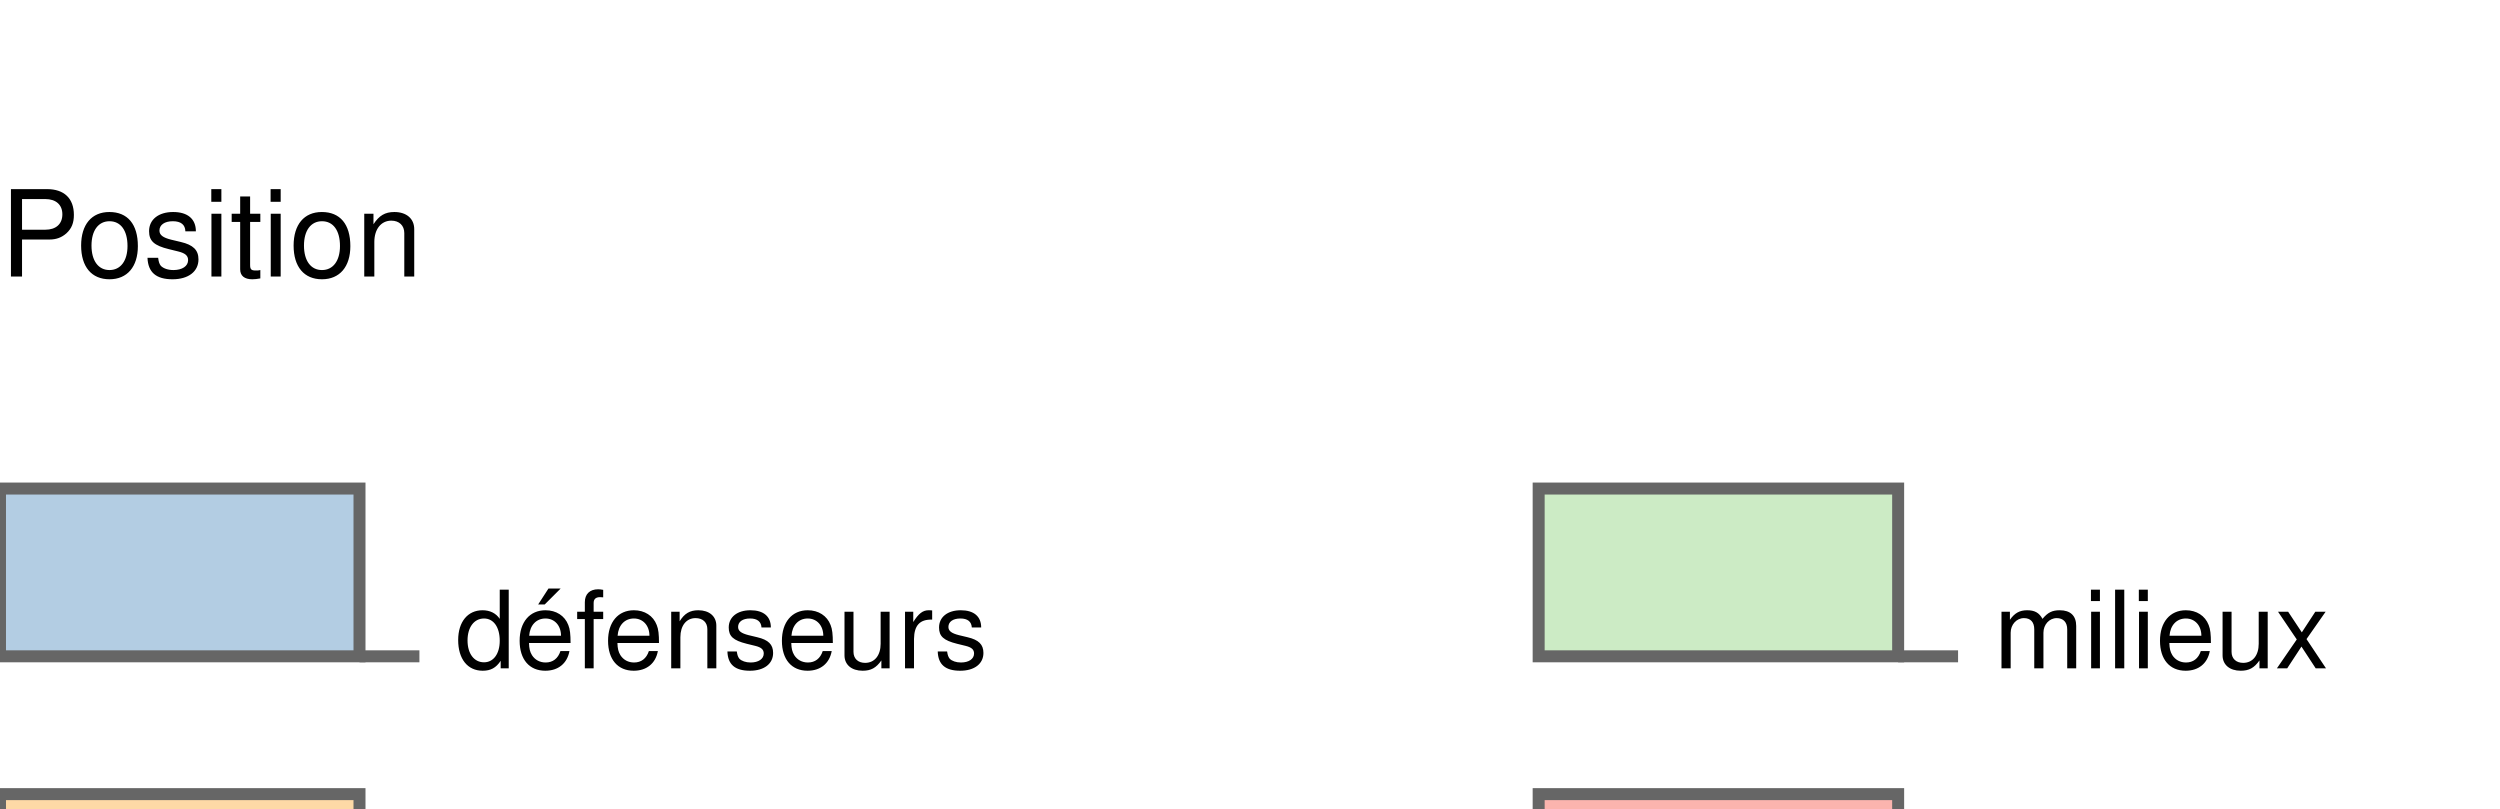
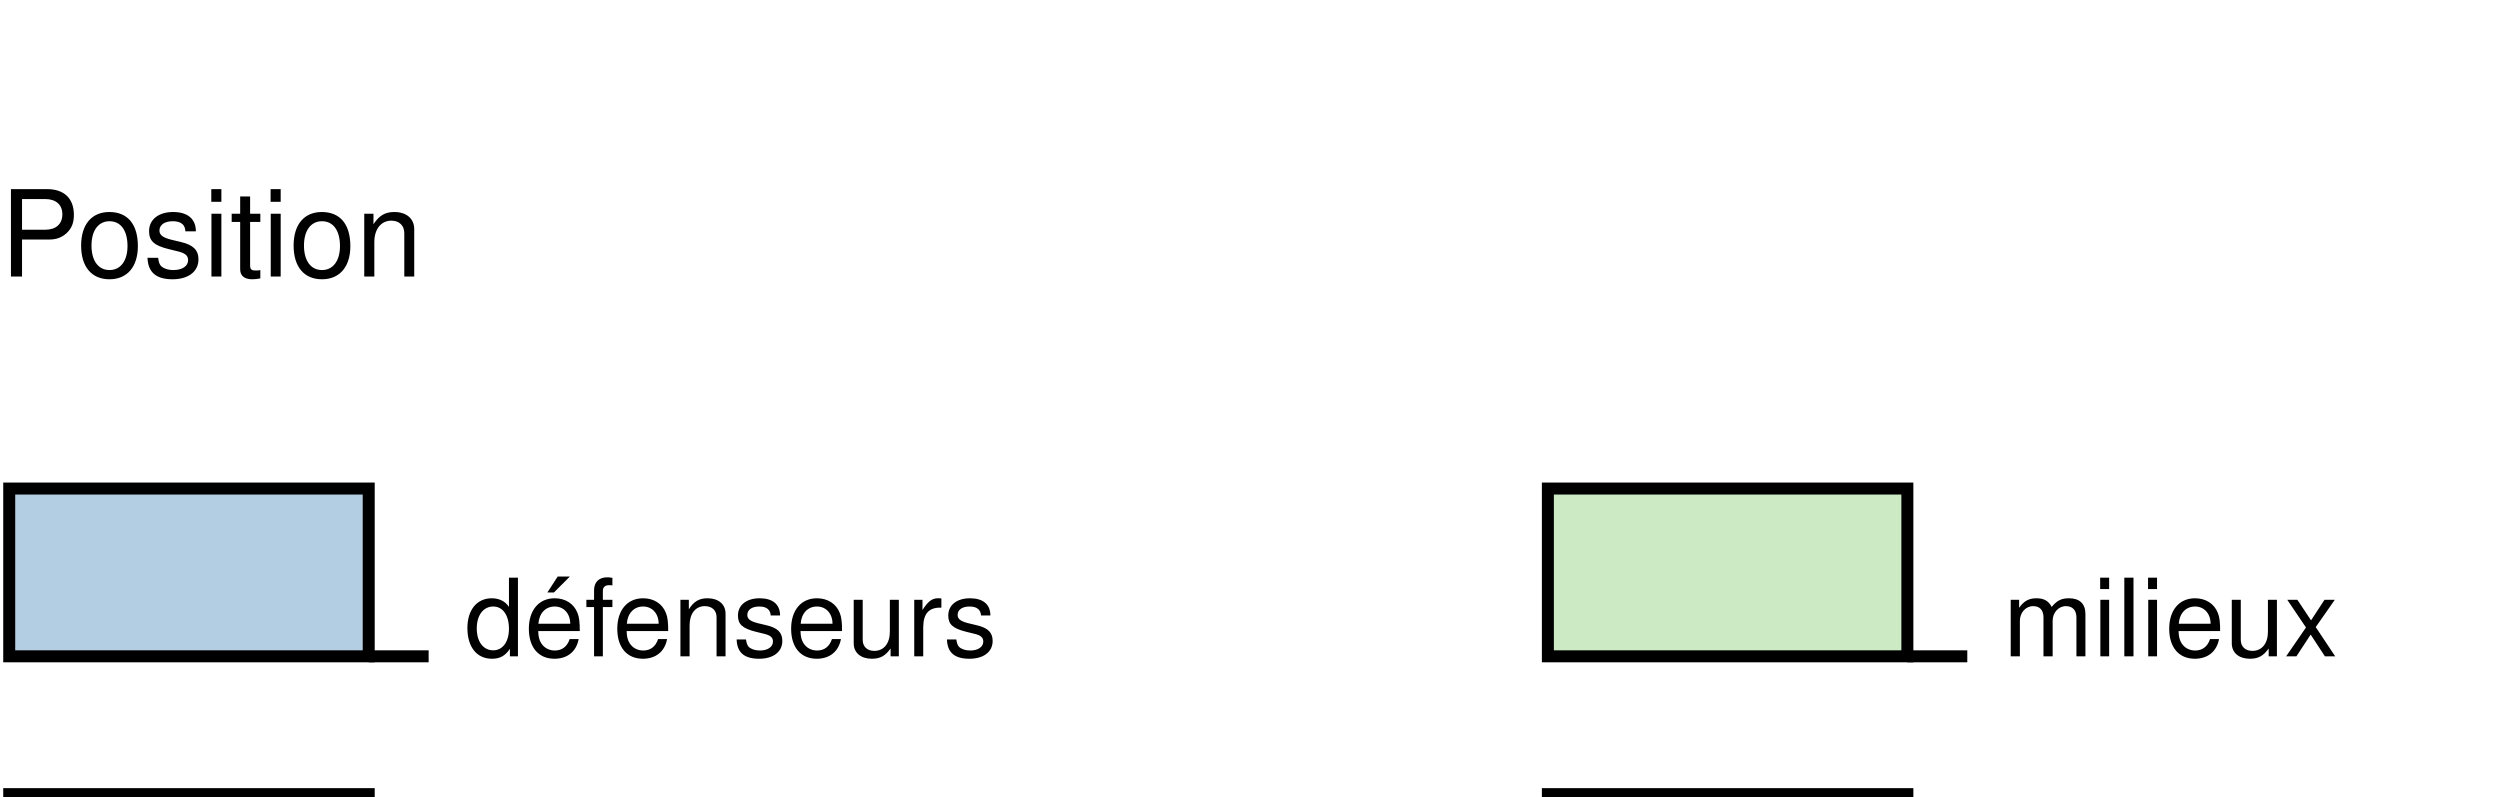
<svg xmlns="http://www.w3.org/2000/svg" version="1.1" id="Calque_1">
-   <style type="text/css">
- 	.st1{font-family:'Helvetica';font-size:13px;}
- 	.st8{font-family:'Helvetica';font-size:10px;}
- </style>
  <g>
-     <text transform="matrix(1 0 0 1 0 30)" class="st1">Position</text>
+     <text transform="matrix(1 0 0 1 0 30)" style="font-family:'Helvetica';font-size:13px;">Position</text>
  </g>
-   <g transform="translate(0,40), scale(1.3)">
-     <rect x="0" y="10" class="st2" width="30" height="14" fill="#b3cde3" stroke="#666666" />
-     <rect x="0" y="35.5" class="st3" width="30" height="14" fill="#fed9a6" stroke="#666666" />
-     <rect x="128.4" y="10" class="st4" width="30" height="14" fill="#ccebc5" stroke="#666666" />
-     <rect x="128.4" y="35.5" class="st5" width="30" height="14" fill="#fbb4ae" stroke="#666666" />
-     <line x1="30" y1="24" x2="35" y2="24" stroke="#666666" />
-     <line x1="30" y1="49.5" x2="35" y2="49.5" stroke="#666666" />
-     <line x1="158.4" y1="24" x2="163.4" y2="24" stroke="#666666" />
-     <line x1="158.4" y1="49.5" x2="163.4" y2="49.5" stroke="#666666" />
-     <path d="M158.4,34.7" />
+   <g transform="translate(1,40), scale(1.3)">
+     <g style="stroke:#000000;stroke-width=3px">
+       <rect x="0" y="10" class="st2" width="30" height="14" fill="#b3cde3" />
+       <rect x="0" y="35.5" class="st3" width="30" height="14" fill="#fed9a6" />
+       <rect x="128.4" y="10" class="st4" width="30" height="14" fill="#ccebc5" />
+       <rect x="128.4" y="35.5" class="st5" width="30" height="14" fill="#fbb4ae" />
+       <line x1="30" y1="24" x2="35" y2="24" />
+       <line x1="30" y1="49.5" x2="35" y2="49.5" />
+       <line x1="158.4" y1="24" x2="163.4" y2="24" />
+       <line x1="158.4" y1="49.5" x2="163.4" y2="49.5" />
+     </g>
    <g style="font-size: 9px; font-family: 'Helvetica'">
-       <text x="38" y="25">défenseurs</text>
-       <text x="38" y="50.5">latéraux</text>
-       <text x="166.4" y="25">milieux</text>
-       <text x="166.4" y="50.5">attaquants</text>
+       <text x="38" y="24">défenseurs</text>
+       <text x="38" y="49.5">latéraux</text>
+       <text x="166.4" y="24">milieux</text>
+       <text x="166.4" y="49.5">attaquants</text>
    </g>
  </g>
</svg>
